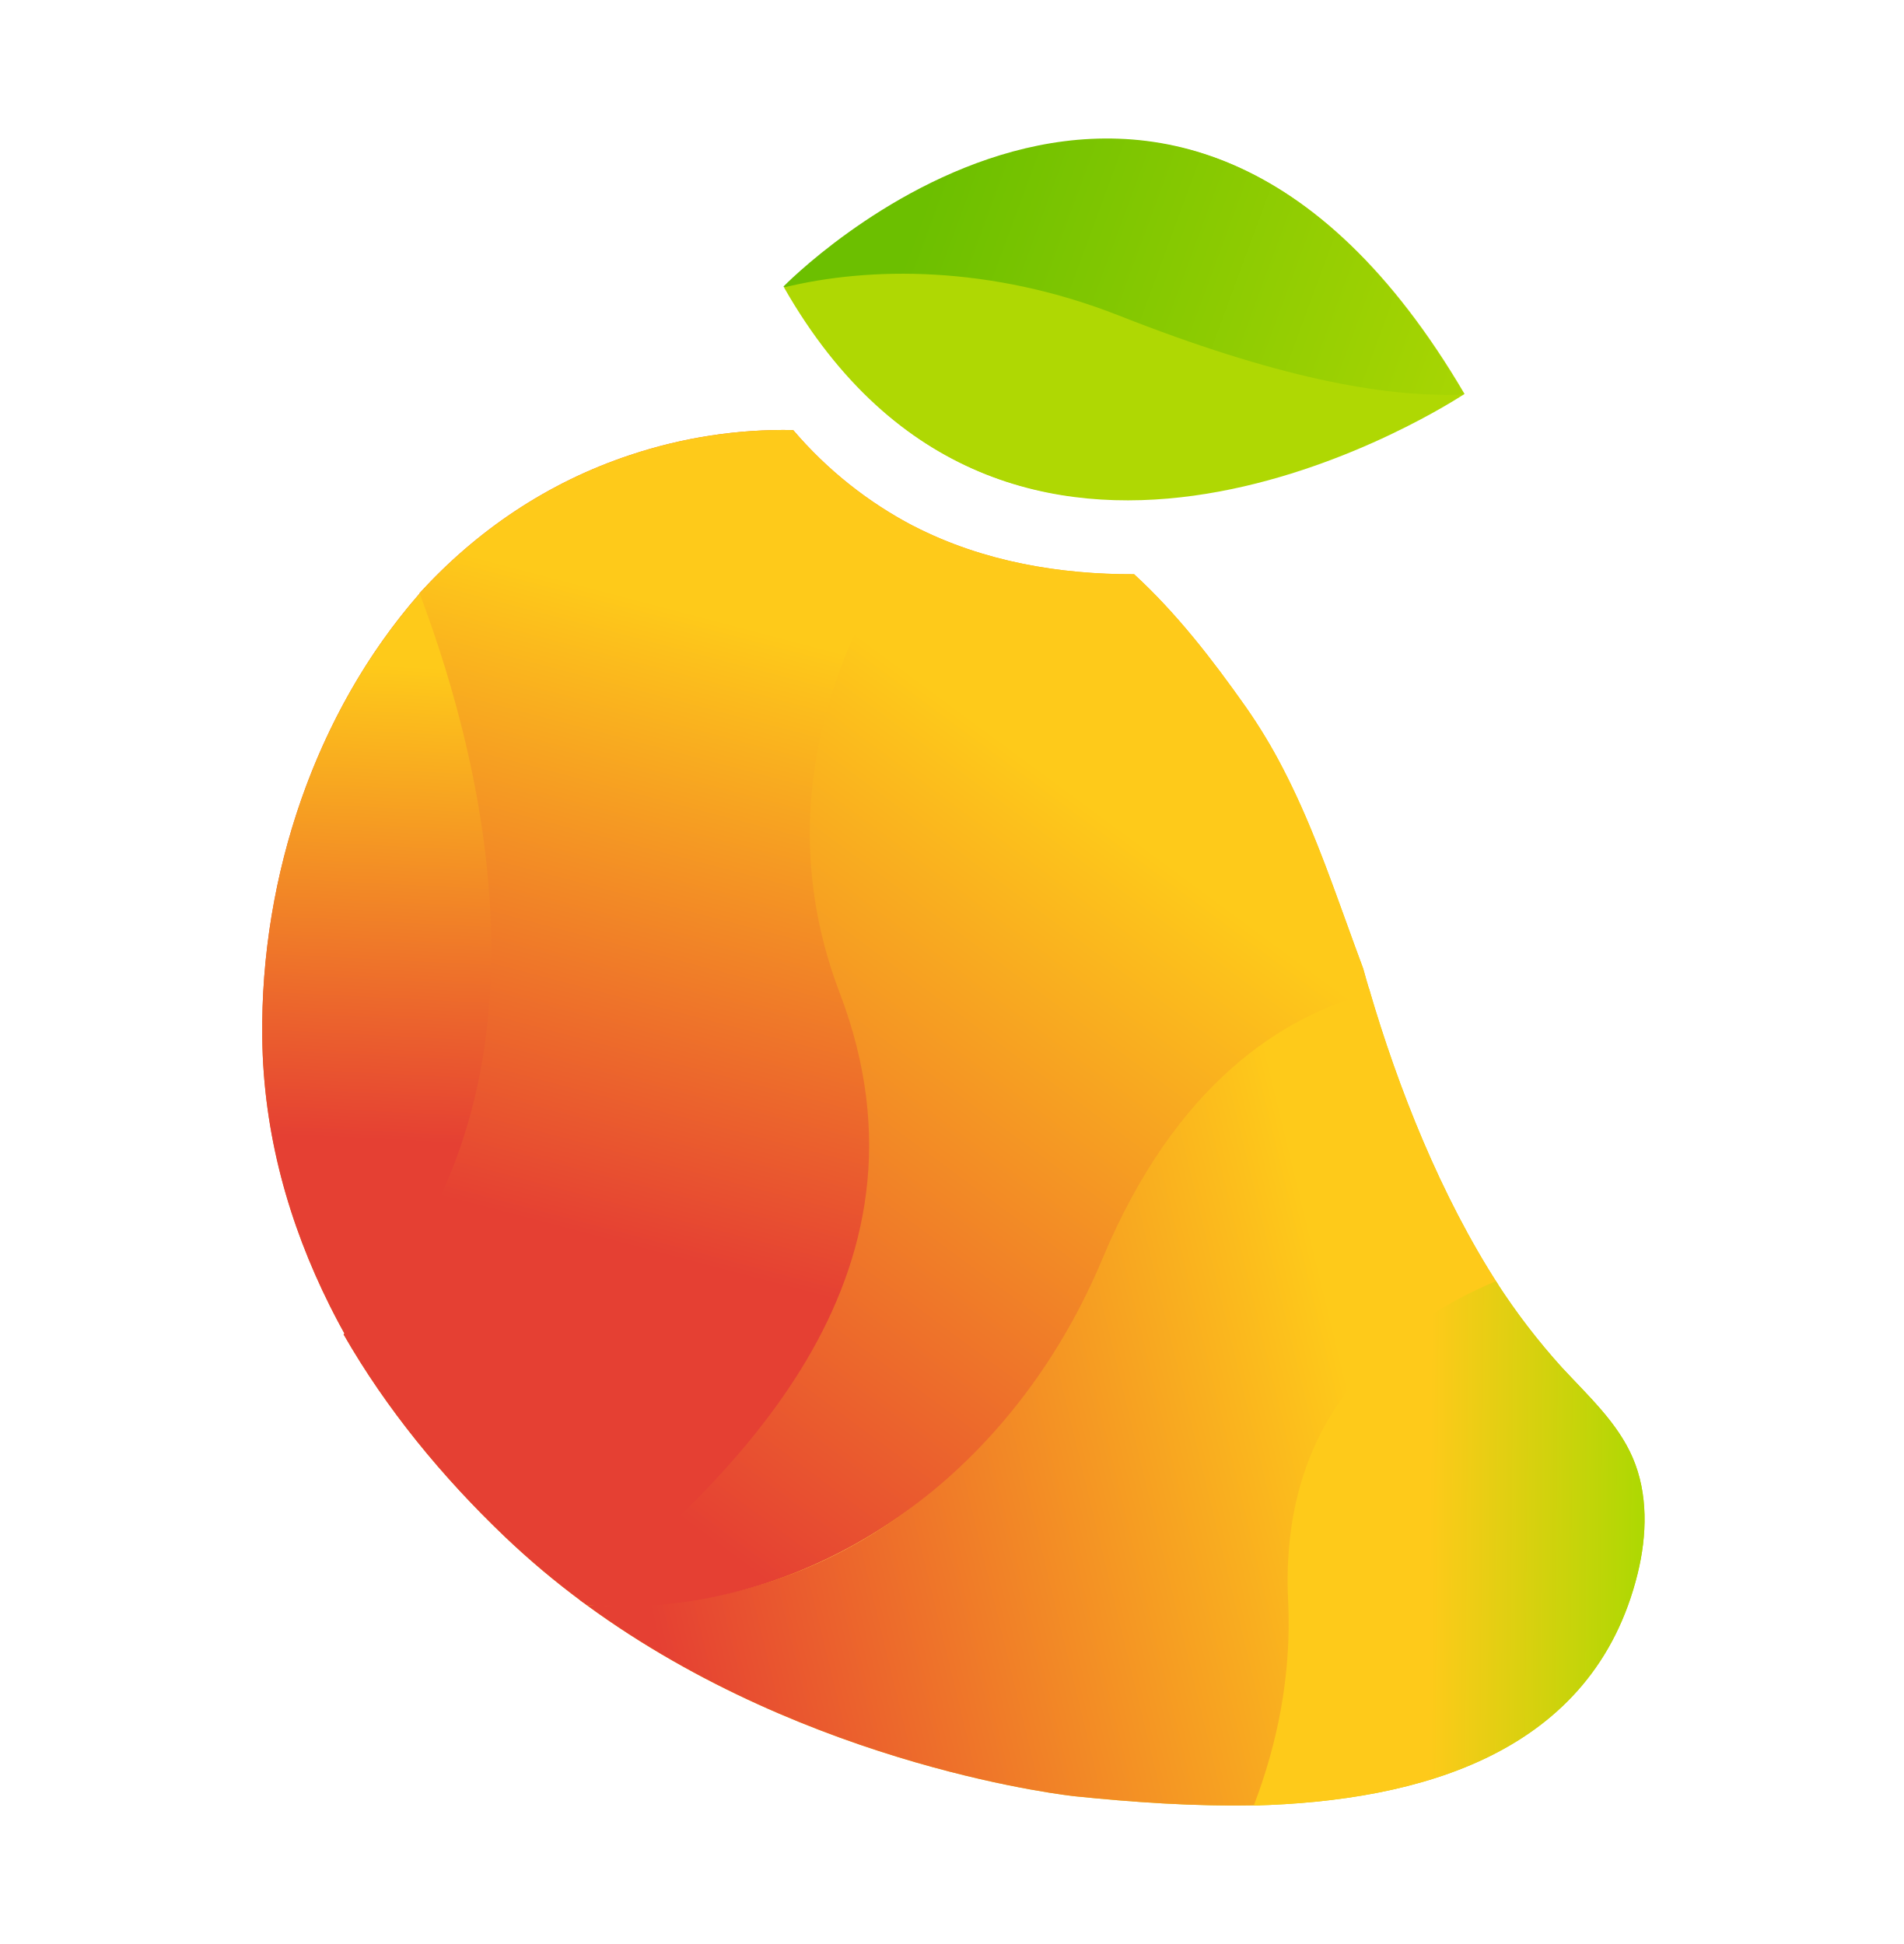
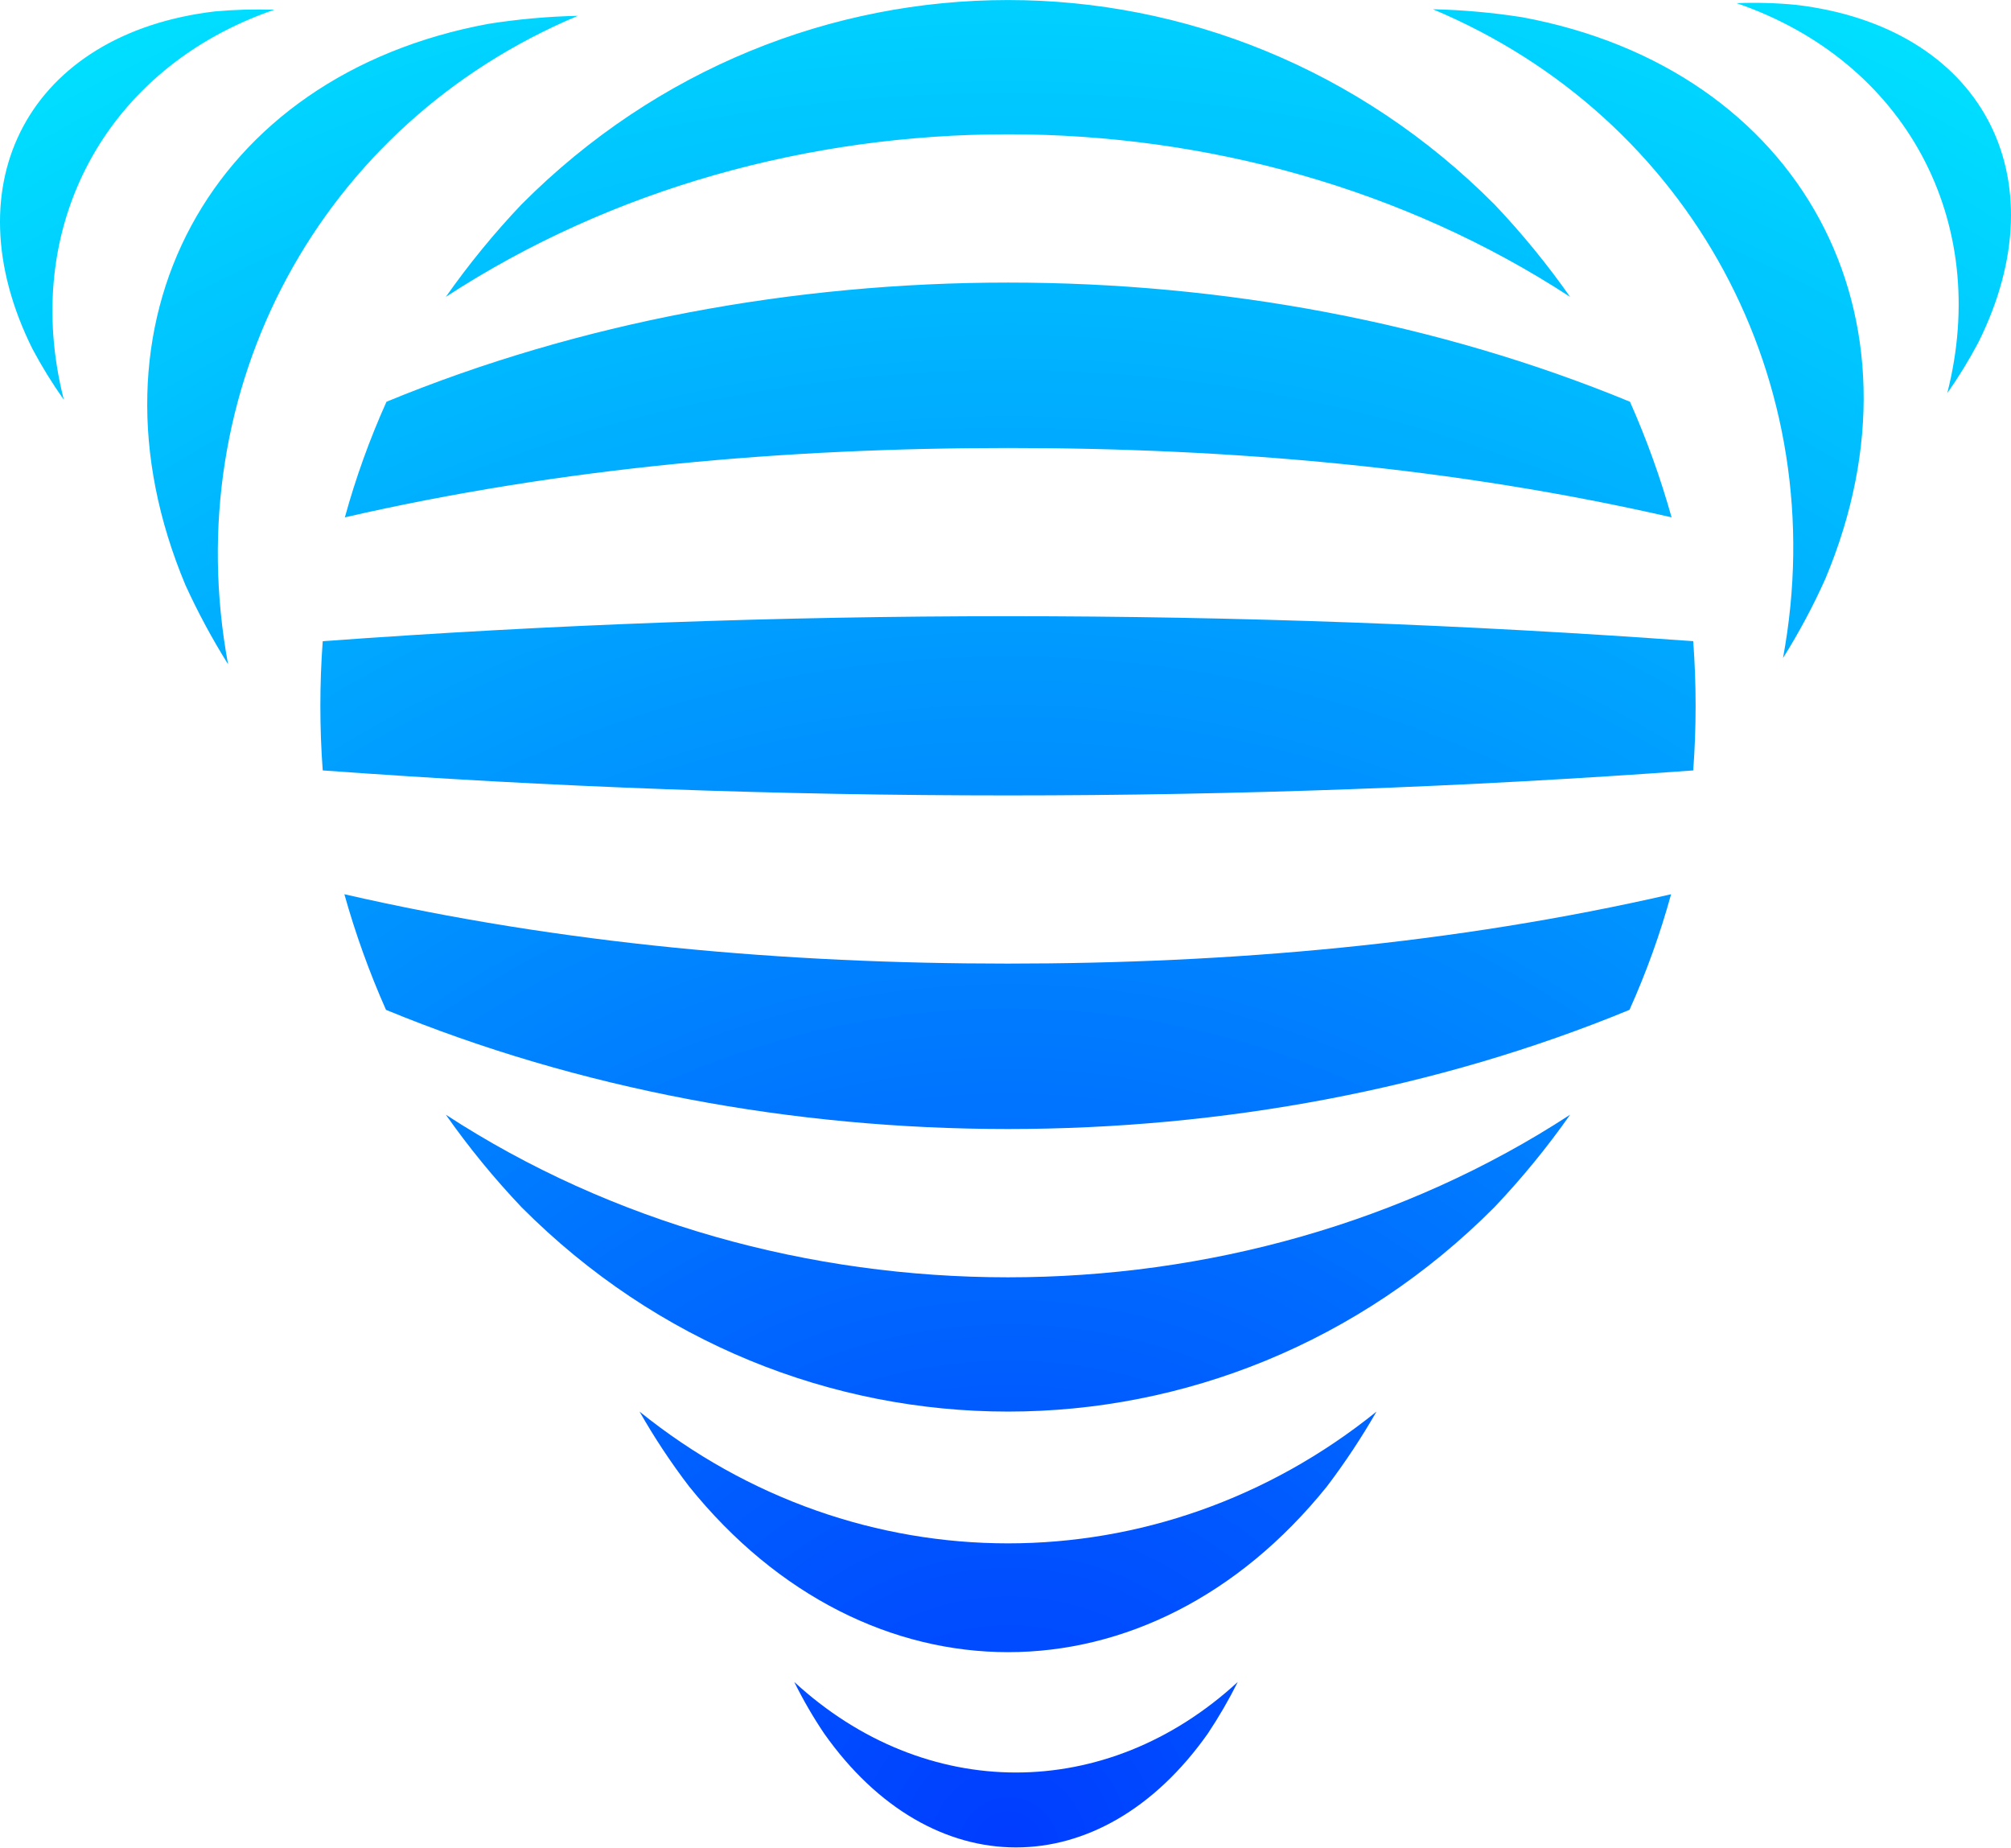
- <svg xmlns="http://www.w3.org/2000/svg" width="985" height="1006" viewBox="0 0 985 1006" fill="none">
-   <path fill-rule="evenodd" clip-rule="evenodd" d="M472.746 272.289C472.751 272.283 472.755 272.276 472.76 272.27C509.05 290.89 548.76 297.27 586.76 297.16C608.84 317.44 627.21 341.26 644.47 365.72C651.627 375.937 658.082 386.628 663.79 397.72C676.989 423.136 686.696 450.028 696.518 477.237C699.398 485.217 702.289 493.225 705.28 501.23C706.217 504.656 707.196 508.084 708.217 511.514L708.27 511.5C723.44 563.53 745.59 619.11 775.27 665L775.241 665.012C785.058 680.087 796.055 694.361 808.13 707.7C810.506 710.27 812.936 712.816 815.369 715.365L815.37 715.366L815.371 715.367L815.374 715.37C826.742 727.28 838.19 739.274 844.68 754.28C852.76 772.98 852.14 794.49 847.28 814.28C824.35 907.56 734.52 932.07 648.67 934.33L648.711 934.223C616.522 934.864 584.556 932.465 556.21 929.56C556.21 929.56 419.5 915.41 303.62 830.69L299.88 827.91C299.88 827.91 299.88 827.91 299.881 827.909C286.355 817.83 273.451 806.941 261.24 795.3C228.76 764.3 199.86 729.14 177.76 690.54C177.908 690.392 178.055 690.243 178.203 690.095C175.587 685.388 173.079 680.633 170.68 675.83C149.3 633.04 136.27 586.46 135.68 536.95C134.674 453.873 163.095 368.795 217.118 307.113C217.098 307.062 217.079 307.011 217.06 306.96C246.31 274.92 282.87 249.75 326.15 235.42C353.283 226.354 381.768 222.001 410.37 222.55C427.775 242.987 448.954 259.874 472.746 272.289ZM406.153 815.85C425.711 808.711 444.24 799.11 461.518 787.279C444.131 799.029 425.575 808.637 406.153 815.85Z" fill="url(#paint0_linear)" />
-   <path fill-rule="evenodd" clip-rule="evenodd" d="M756.498 204.628C756.512 204.628 756.526 204.628 756.54 204.627L757.72 203.867C605.3 -56.133 406 148.567 406 148.567L406.285 149.068C406.273 149.071 406.262 149.074 406.25 149.077C520.856 350.01 738.664 216.087 756.498 204.628Z" fill="url(#paint1_linear)" />
-   <path d="M567.56 652.44C525.56 752.84 444.92 819.32 347.22 829.39C345.12 829.67 318.38 831.78 303.62 830.69C419.5 915.41 556.21 929.56 556.21 929.56C585.48 932.56 618.61 935.02 651.86 934.15C663.57 903.58 670.16 868.58 668.27 828.87C663.88 736.64 717.36 689.29 775.27 665C745.59 619.11 723.44 563.53 708.27 511.5C663.05 523.53 605.62 561.36 567.56 652.44Z" fill="url(#paint2_linear)" />
-   <path d="M666.44 828.22C668.34 867.93 660.38 903.76 648.67 934.33C734.52 932.07 824.35 907.56 847.28 814.28C852.14 794.49 852.76 772.98 844.68 754.28C836.8 736.06 821.61 722.28 808.13 707.7C795.519 693.769 784.084 678.818 773.94 663C716.08 687.3 662.05 736 666.44 828.22Z" fill="url(#paint3_linear)" />
-   <path d="M705.28 501.23C692.09 465.93 680.86 430.59 663.79 397.72C658.082 386.628 651.627 375.937 644.47 365.72C627.21 341.26 608.84 317.44 586.76 297.16C548.76 297.27 509.05 290.89 472.76 272.27C436 324.41 393.94 412.86 432.44 513.82C489.29 662.92 373.92 764.82 299.88 827.91L303.62 830.69C317.502 831.773 331.455 831.573 345.3 830.09C442.99 820.01 528.3 751.93 570.3 651.54C608.37 560.46 663.75 525.86 708.91 513.82C707.637 509.62 706.427 505.423 705.28 501.23Z" fill="url(#paint4_linear)" />
-   <path d="M221.09 302.67C164.49 364.67 134.65 451.86 135.68 536.95C136.27 586.46 149.3 633.04 170.68 675.83C173.887 682.25 177.287 688.583 180.88 694.83C299.87 575.39 256.88 397.42 221.09 302.67Z" fill="url(#paint5_linear)" />
-   <path d="M434.44 513.82C395.94 412.82 437.06 324.95 473.77 272.82C449.561 260.357 428.024 243.28 410.37 222.55C381.768 222.001 353.283 226.354 326.15 235.42C282.87 249.75 246.31 274.92 217.06 306.96C252.06 399.63 294.12 573.72 177.76 690.54C199.86 729.14 228.76 764.3 261.24 795.3C274.051 807.513 287.625 818.899 301.88 829.39C375.92 766.33 491.29 662.92 434.44 513.82Z" fill="url(#paint6_linear)" />
-   <path d="M578 165.13C658.57 196.92 715 205.53 755.91 204.3L757.09 203.54C604.67 -56.46 405.37 148.24 405.37 148.24L405.66 148.75C448.65 141.13 511.13 138.76 578 165.13Z" fill="url(#paint7_linear)" />
-   <path d="M579 163.33C512.17 137 449.33 138 405.62 148.75C520.23 349.69 738.05 215.75 755.87 204.3C714.93 205.53 659.57 195.12 579 163.33Z" fill="url(#paint8_linear)" />
+ <svg xmlns="http://www.w3.org/2000/svg" viewBox="0 0 1565.91 1438.3">
  <defs>
-     <linearGradient id="paint0_linear" x1="46.5" y1="344.5" x2="978.5" y2="903" gradientUnits="userSpaceOnUse">
-       <stop stop-color="#E54033" />
-       <stop offset="0.49" stop-color="#FECA1A" />
-       <stop offset="1" stop-color="#AFD803" />
-     </linearGradient>
-     <linearGradient id="paint1_linear" x1="263767" y1="31225.5" x2="205421" y2="-28791.6" gradientUnits="userSpaceOnUse">
-       <stop offset="0.15" stop-color="#6CBF00" />
-       <stop offset="1" stop-color="#AFD803" />
-     </linearGradient>
-     <linearGradient id="paint2_linear" x1="207.43" y1="837.73" x2="791.43" y2="695.73" gradientUnits="userSpaceOnUse">
-       <stop offset="0.21" stop-color="#E54033" />
-       <stop offset="0.84" stop-color="#FECA1A" />
-     </linearGradient>
-     <linearGradient id="paint3_linear" x1="667.54" y1="798.34" x2="847.74" y2="799.69" gradientUnits="userSpaceOnUse">
-       <stop stop-color="#FECA1A" />
-       <stop offset="0.4" stop-color="#FECA1A" />
-       <stop offset="1" stop-color="#AFD803" />
-     </linearGradient>
-     <linearGradient id="paint4_linear" x1="259.65" y1="841.37" x2="629.1" y2="341.2" gradientUnits="userSpaceOnUse">
-       <stop offset="0.16" stop-color="#E54033" />
-       <stop offset="0.84" stop-color="#FECA1A" />
-     </linearGradient>
-     <linearGradient id="paint5_linear" x1="205.85" y1="344.39" x2="189.49" y2="667.45" gradientUnits="userSpaceOnUse">
-       <stop stop-color="#FECA1A" />
-       <stop offset="0.76" stop-color="#E54033" />
-     </linearGradient>
-     <linearGradient id="paint6_linear" x1="386.58" y1="260.5" x2="287.91" y2="635.17" gradientUnits="userSpaceOnUse">
-       <stop offset="0.16" stop-color="#FECA1A" />
-       <stop offset="1" stop-color="#E54033" />
-     </linearGradient>
-     <linearGradient id="paint7_linear" x1="424.8" y1="81.12" x2="790.13" y2="215.78" gradientUnits="userSpaceOnUse">
-       <stop offset="0.15" stop-color="#6CBF00" />
-       <stop offset="1" stop-color="#AFD803" />
-     </linearGradient>
-     <linearGradient id="paint8_linear" x1="263766" y1="31225.2" x2="205420" y2="-28791.9" gradientUnits="userSpaceOnUse">
-       <stop offset="0.15" stop-color="#6CBF00" />
-       <stop offset="1" stop-color="#AFD803" />
-     </linearGradient>
+     <style>.cls-1{fill:url(#radial-gradient);}</style>
+     <radialGradient id="radial-gradient" cx="785.35" cy="1438.11" r="1819.79" gradientUnits="userSpaceOnUse">
+       <stop offset="0" stop-color="#003cff" />
+       <stop offset="0.19" stop-color="#005bff" />
+       <stop offset="0.59" stop-color="#00a8ff" />
+       <stop offset="1" stop-color="#00fbff" />
+     </radialGradient>
  </defs>
+   <g id="Layer_2">
+     <g id="Layer_1-2">
+       <g id="Layer_10">
+         <path class="cls-1" d="M1222.61,231.13a632.87,632.87,0,0,0-58.92-72C952.46-53,617.32-53,406.08,159.14a632.87,632.87,0,0,0-58.92,72c258.79-168.8,616.66-168.8,875.45,0m79,171.64a661.74,661.74,0,0,0-32.39-90c-300.09-123.71-668.19-123.71-968.28,0a621.73,621.73,0,0,0-32.4,90c169.18-38.84,343.47-54,516.63-54s347.07,15.15,516.44,54m16.86,96.43a7324.13,7324.13,0,0,0-1067.17,0,686.58,686.58,0,0,0,0,100.6,7324.13,7324.13,0,0,0,1067.17,0,683.81,683.81,0,0,0,0-100.6m-1050.31,197a663.14,663.14,0,0,0,32.4,90c300.09,123.71,668.19,123.71,968.28,0a620.51,620.51,0,0,0,32.39-90c-169.18,38.84-343.47,54-516.63,54s-347.07-15.15-516.44-54m79,171.64a632.87,632.87,0,0,0,58.92,72c211.24,212.18,546.38,212.18,757.61,0a632.87,632.87,0,0,0,58.92-72c-258.79,168.8-616.66,168.8-875.45,0M498,1099a518.14,518.14,0,0,0,38.64,58.35c138.49,171.83,358.06,172,496.55,0a547.06,547.06,0,0,0,38.65-58.35c-169.56,136.78-404.29,136.78-573.84,0m890.41-586.73a497.41,497.41,0,0,0,33-61.76C1506.79,247,1402.59,53.8,1185.48,13.45a524.24,524.24,0,0,0-69.72-6.25c201,84.3,312.4,290.8,272.62,505.07m127.88-206.12a364.62,364.62,0,0,0,24.25-39.59c64.6-129.59,1.89-245.72-141.9-262.77a340.9,340.9,0,0,0-46.42-1.33c131.48,45.09,198.36,169.37,164.07,303.69M177.61,517.2C137.82,302.93,249.22,96.62,450,12.31a523.93,523.93,0,0,0-69.71,6.26C163.21,58.73,59,252,144.45,455.63a537.32,537.32,0,0,0,33.16,61.57M49.73,311.27C15.44,176.76,82.31,52.67,213.6,7.58A376.34,376.34,0,0,0,167.19,8.9C23.58,26-39.13,142.28,25.29,271.67a366.19,366.19,0,0,0,24.44,39.6m568.73,998.21a346.24,346.24,0,0,0,23.3,40.16c83.36,118.22,215.4,118.22,298.76,0a375.91,375.91,0,0,0,23.3-40.16c-102.11,94-243.25,94-345.36,0" />
+       </g>
+     </g>
+   </g>
</svg>
